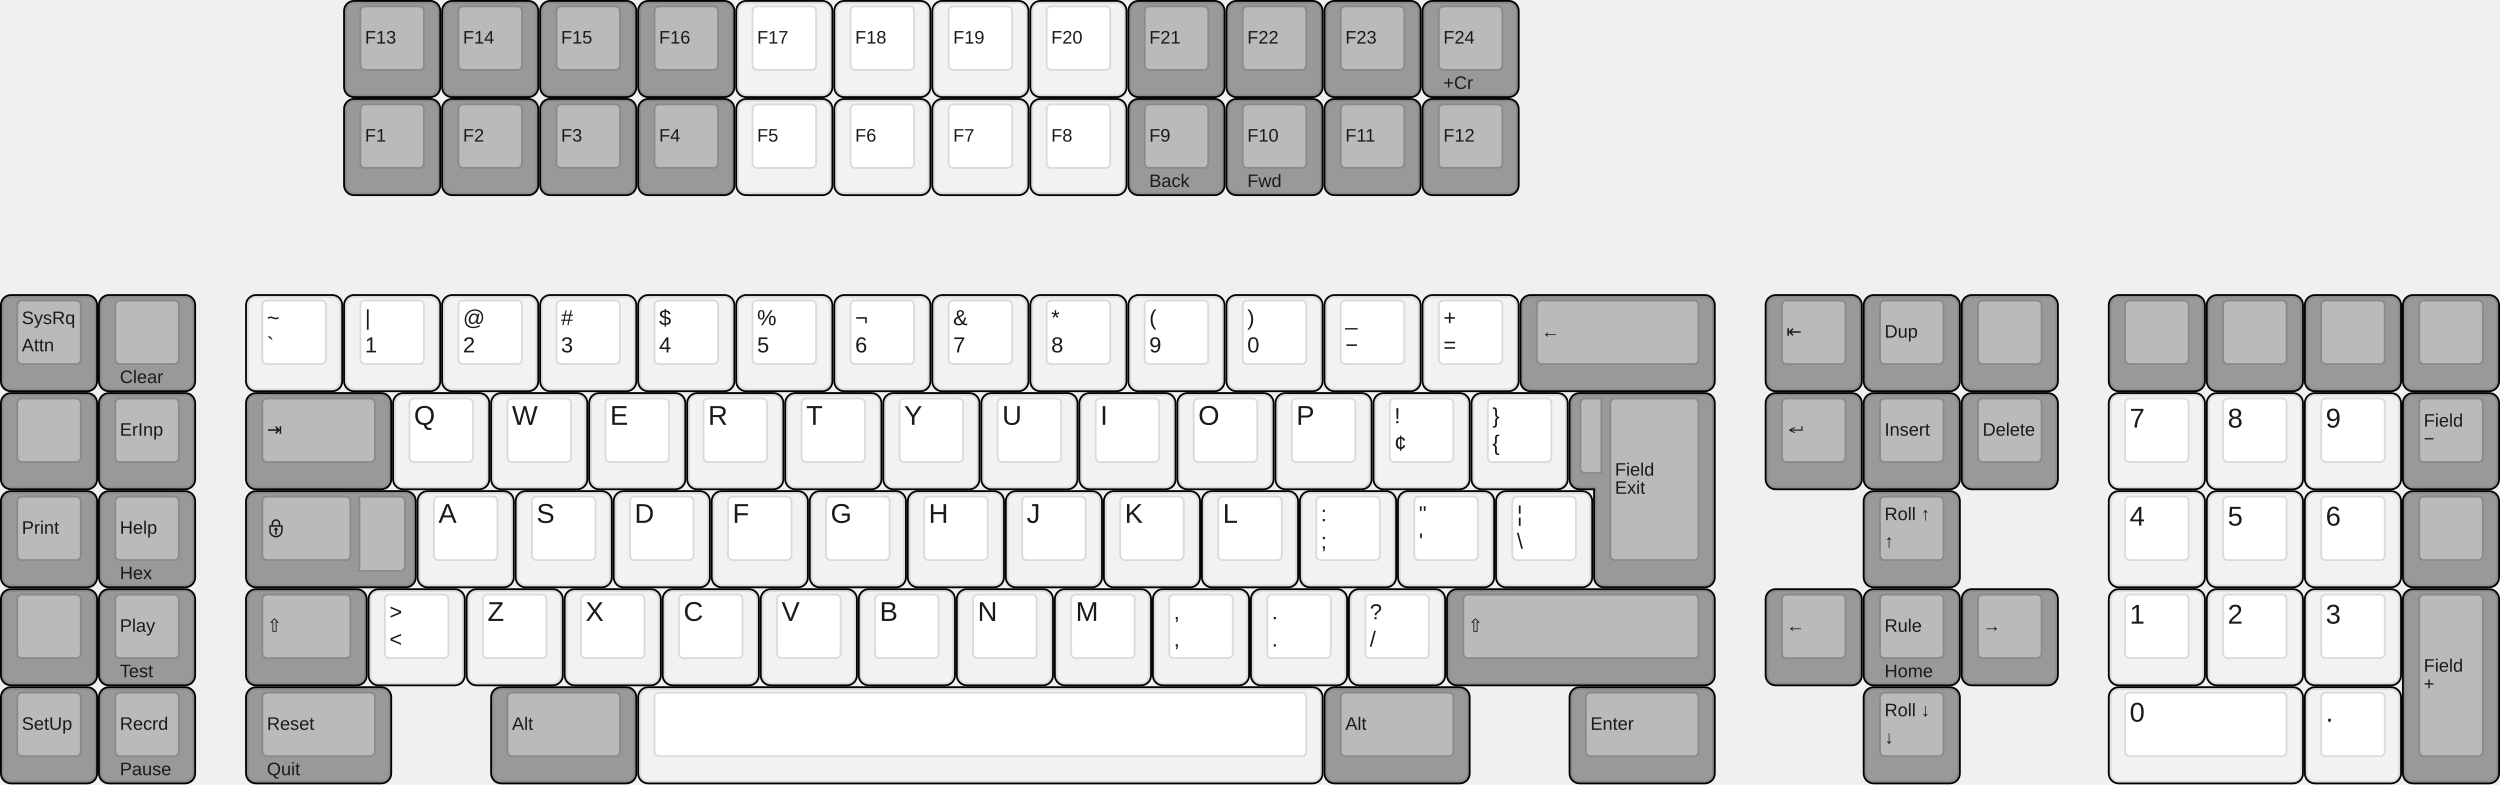
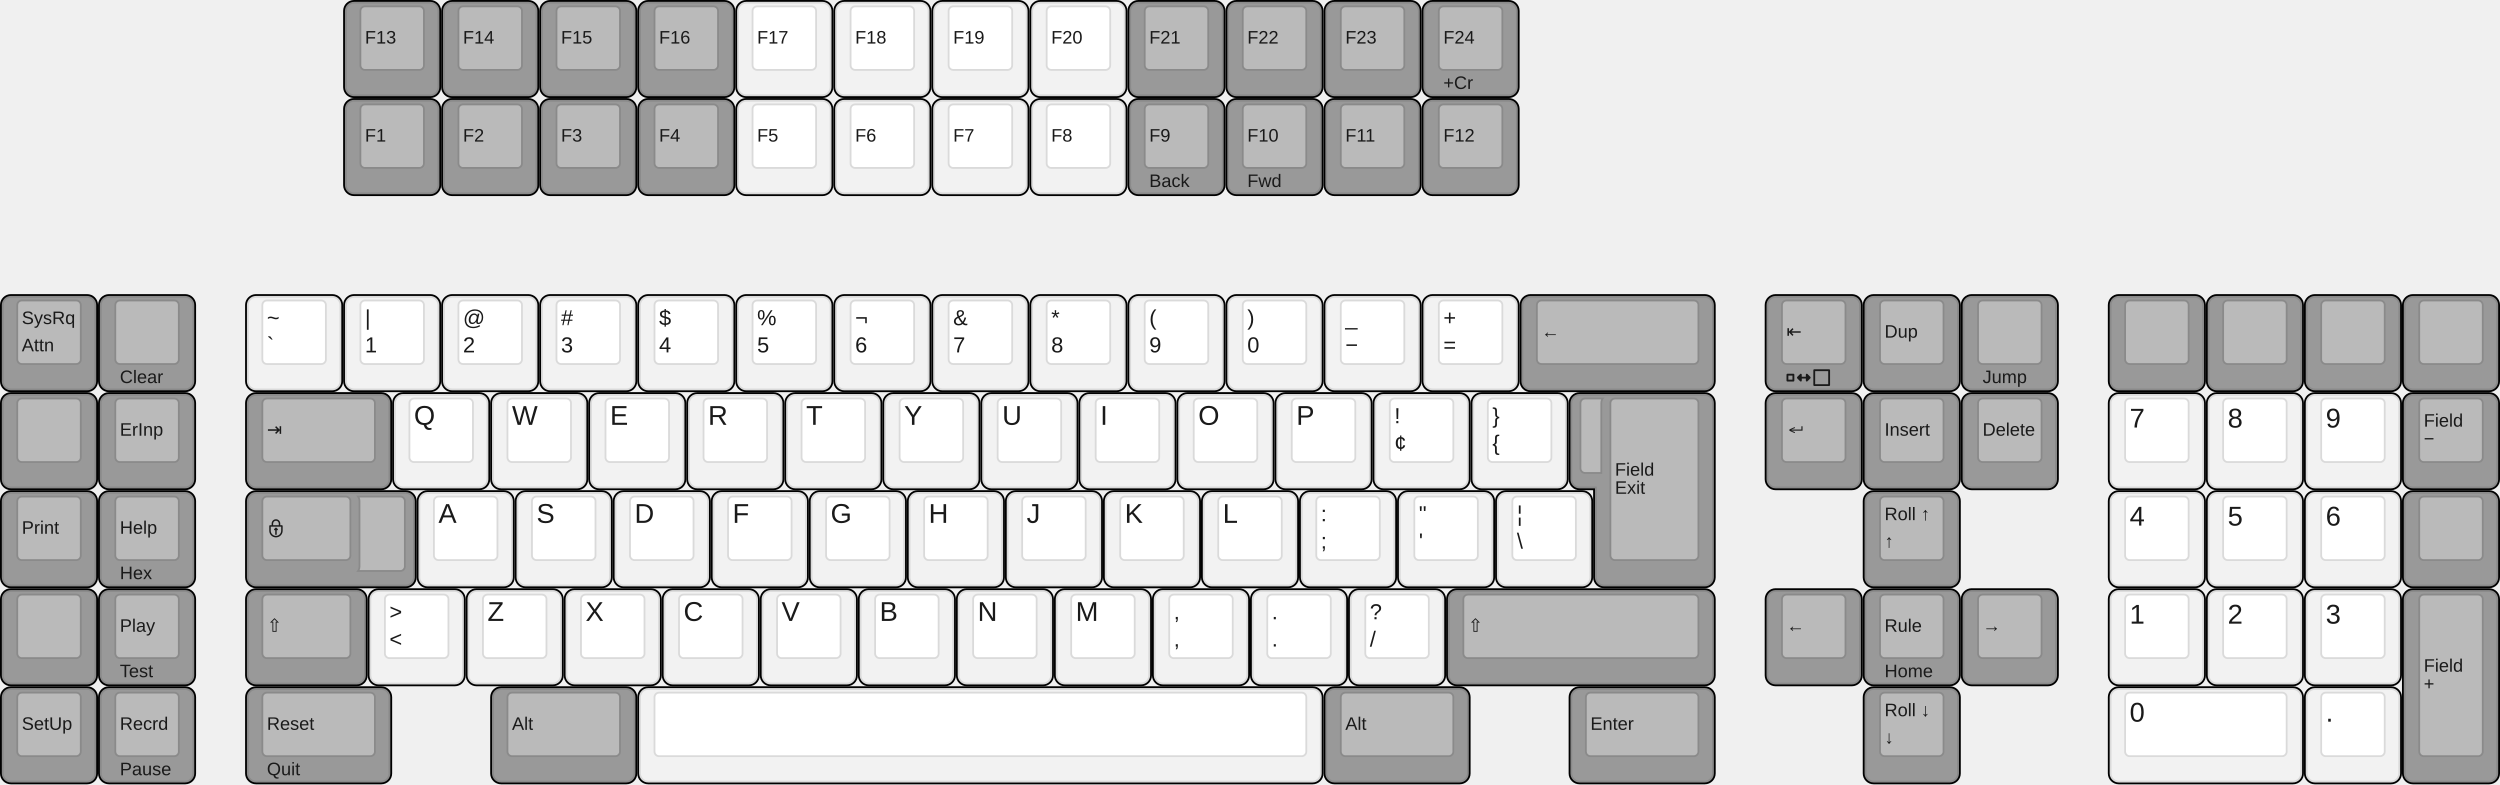
<svg xmlns="http://www.w3.org/2000/svg" xmlns:xlink="http://www.w3.org/1999/xlink" version="1.1" width="1377" height="432" viewBox="0 -432 1377 432">
  <defs>
    <g id="shape0">
      <path d="M 6 -54 C 2.686 -54 0 -51.314 0 -48 L 0 -6 C 0 -2.686 2.686 0 6 0 L 48 0 C 51.314 0 54 -2.686 54 -6 L 54 -48 C 54 -51.314 51.314 -54 48 -54 Z" fill="#000000" />
      <path d="M 6 -53 C 3.239 -53 1 -50.761 1 -48 L 1 -6 C 1 -3.239 3.239 -1 6 -1 L 48 -1 C 50.761 -1 53 -3.239 53 -6 L 53 -48 C 53 -50.761 50.761 -53 48 -53 Z" fill="#8a8a8a" />
      <path d="M 6 -52 C 3.791 -52 2 -50.209 2 -48 L 2 -6 C 2 -3.791 3.791 -2 6 -2 L 48 -2 C 50.209 -2 52 -3.791 52 -6 L 52 -48 C 52 -50.209 50.209 -52 48 -52 Z" fill="#999999" />
      <path d="M 12 -51 C 10.343 -51 9 -49.657 9 -48 L 9 -18 C 9 -16.343 10.343 -15 12 -15 L 42 -15 C 43.657 -15 45 -16.343 45 -18 L 45 -48 C 45 -49.657 43.657 -51 42 -51 Z" fill="#8a8a8a" />
      <path d="M 12 -50 C 10.895 -50 10 -49.105 10 -48 L 10 -18 C 10 -16.895 10.895 -16 12 -16 L 42 -16 C 43.105 -16 44 -16.895 44 -18 L 44 -48 C 44 -49.105 43.105 -50 42 -50 Z" fill="#bababa" />
    </g>
    <g id="shape1">
      <path d="M 6 -54 C 2.686 -54 0 -51.314 0 -48 L 0 -6 C 0 -2.686 2.686 0 6 0 L 75 0 C 78.314 0 81 -2.686 81 -6 L 81 -48 C 81 -51.314 78.314 -54 75 -54 Z" fill="#000000" />
      <path d="M 6 -53 C 3.239 -53 1 -50.761 1 -48 L 1 -6 C 1 -3.239 3.239 -1 6 -1 L 75 -1 C 77.761 -1 80 -3.239 80 -6 L 80 -48 C 80 -50.761 77.761 -53 75 -53 Z" fill="#8a8a8a" />
      <path d="M 6 -52 C 3.791 -52 2 -50.209 2 -48 L 2 -6 C 2 -3.791 3.791 -2 6 -2 L 75 -2 C 77.209 -2 79 -3.791 79 -6 L 79 -48 C 79 -50.209 77.209 -52 75 -52 Z" fill="#999999" />
      <path d="M 12 -51 C 10.343 -51 9 -49.657 9 -48 L 9 -18 C 9 -16.343 10.343 -15 12 -15 L 69 -15 C 70.657 -15 72 -16.343 72 -18 L 72 -48 C 72 -49.657 70.657 -51 69 -51 Z" fill="#8a8a8a" />
      <path d="M 12 -50 C 10.895 -50 10 -49.105 10 -48 L 10 -18 C 10 -16.895 10.895 -16 12 -16 L 69 -16 C 70.105 -16 71 -16.895 71 -18 L 71 -48 C 71 -49.105 70.105 -50 69 -50 Z" fill="#bababa" />
    </g>
    <g id="shape2">
      <path d="M 6 -54 C 2.686 -54 0 -51.314 0 -48 L 0 -6 C 0 -2.686 2.686 0 6 0 L 372 0 C 375.314 0 378 -2.686 378 -6 L 378 -48 C 378 -51.314 375.314 -54 372 -54 Z" fill="#000000" />
      <path d="M 6 -53 C 3.239 -53 1 -50.761 1 -48 L 1 -6 C 1 -3.239 3.239 -1 6 -1 L 372 -1 C 374.761 -1 377 -3.239 377 -6 L 377 -48 C 377 -50.761 374.761 -53 372 -53 Z" fill="#dadada" />
      <path d="M 6 -52 C 3.791 -52 2 -50.209 2 -48 L 2 -6 C 2 -3.791 3.791 -2 6 -2 L 372 -2 C 374.209 -2 376 -3.791 376 -6 L 376 -48 C 376 -50.209 374.209 -52 372 -52 Z" fill="#f2f2f2" />
      <path d="M 12 -51 C 10.343 -51 9 -49.657 9 -48 L 9 -18 C 9 -16.343 10.343 -15 12 -15 L 366 -15 C 367.657 -15 369 -16.343 369 -18 L 369 -48 C 369 -49.657 367.657 -51 366 -51 Z" fill="#dadada" />
      <path d="M 12 -50 C 10.895 -50 10 -49.105 10 -48 L 10 -18 C 10 -16.895 10.895 -16 12 -16 L 366 -16 C 367.105 -16 368 -16.895 368 -18 L 368 -48 C 368 -49.105 367.105 -50 366 -50 Z" fill="#ffffff" />
    </g>
    <g id="shape3">
      <path d="M 6 -54 C 2.686 -54 0 -51.314 0 -48 L 0 -6 C 0 -2.686 2.686 0 6 0 L 102 0 C 105.314 0 108 -2.686 108 -6 L 108 -48 C 108 -51.314 105.314 -54 102 -54 Z" fill="#000000" />
      <path d="M 6 -53 C 3.239 -53 1 -50.761 1 -48 L 1 -6 C 1 -3.239 3.239 -1 6 -1 L 102 -1 C 104.761 -1 107 -3.239 107 -6 L 107 -48 C 107 -50.761 104.761 -53 102 -53 Z" fill="#dadada" />
      <path d="M 6 -52 C 3.791 -52 2 -50.209 2 -48 L 2 -6 C 2 -3.791 3.791 -2 6 -2 L 102 -2 C 104.209 -2 106 -3.791 106 -6 L 106 -48 C 106 -50.209 104.209 -52 102 -52 Z" fill="#f2f2f2" />
      <path d="M 12 -51 C 10.343 -51 9 -49.657 9 -48 L 9 -18 C 9 -16.343 10.343 -15 12 -15 L 96 -15 C 97.657 -15 99 -16.343 99 -18 L 99 -48 C 99 -49.657 97.657 -51 96 -51 Z" fill="#dadada" />
      <path d="M 12 -50 C 10.895 -50 10 -49.105 10 -48 L 10 -18 C 10 -16.895 10.895 -16 12 -16 L 96 -16 C 97.105 -16 98 -16.895 98 -18 L 98 -48 C 98 -49.105 97.105 -50 96 -50 Z" fill="#ffffff" />
    </g>
    <g id="shape4">
      <path d="M 6 -54 C 2.686 -54 0 -51.314 0 -48 L 0 -6 C 0 -2.686 2.686 0 6 0 L 48 0 C 51.314 0 54 -2.686 54 -6 L 54 -48 C 54 -51.314 51.314 -54 48 -54 Z" fill="#000000" />
      <path d="M 6 -53 C 3.239 -53 1 -50.761 1 -48 L 1 -6 C 1 -3.239 3.239 -1 6 -1 L 48 -1 C 50.761 -1 53 -3.239 53 -6 L 53 -48 C 53 -50.761 50.761 -53 48 -53 Z" fill="#dadada" />
      <path d="M 6 -52 C 3.791 -52 2 -50.209 2 -48 L 2 -6 C 2 -3.791 3.791 -2 6 -2 L 48 -2 C 50.209 -2 52 -3.791 52 -6 L 52 -48 C 52 -50.209 50.209 -52 48 -52 Z" fill="#f2f2f2" />
      <path d="M 12 -51 C 10.343 -51 9 -49.657 9 -48 L 9 -18 C 9 -16.343 10.343 -15 12 -15 L 42 -15 C 43.657 -15 45 -16.343 45 -18 L 45 -48 C 45 -49.657 43.657 -51 42 -51 Z" fill="#dadada" />
      <path d="M 12 -50 C 10.895 -50 10 -49.105 10 -48 L 10 -18 C 10 -16.895 10.895 -16 12 -16 L 42 -16 C 43.105 -16 44 -16.895 44 -18 L 44 -48 C 44 -49.105 43.105 -50 42 -50 Z" fill="#ffffff" />
    </g>
    <g id="shape5">
      <path d="M 6 -108 C 2.686 -108 0 -105.314 0 -102 L 0 -6 C 0 -2.686 2.686 0 6 0 L 48 0 C 51.314 0 54 -2.686 54 -6 L 54 -102 C 54 -105.314 51.314 -108 48 -108 Z" fill="#000000" />
      <path d="M 6 -107 C 3.239 -107 1 -104.761 1 -102 L 1 -6 C 1 -3.239 3.239 -1 6 -1 L 48 -1 C 50.761 -1 53 -3.239 53 -6 L 53 -102 C 53 -104.761 50.761 -107 48 -107 Z" fill="#8a8a8a" />
      <path d="M 6 -106 C 3.791 -106 2 -104.209 2 -102 L 2 -6 C 2 -3.791 3.791 -2 6 -2 L 48 -2 C 50.209 -2 52 -3.791 52 -6 L 52 -102 C 52 -104.209 50.209 -106 48 -106 Z" fill="#999999" />
      <path d="M 12 -105 C 10.343 -105 9 -103.657 9 -102 L 9 -18 C 9 -16.343 10.343 -15 12 -15 L 42 -15 C 43.657 -15 45 -16.343 45 -18 L 45 -102 C 45 -103.657 43.657 -105 42 -105 Z" fill="#8a8a8a" />
      <path d="M 12 -104 C 10.895 -104 10 -103.105 10 -102 L 10 -18 C 10 -16.895 10.895 -16 12 -16 L 42 -16 C 43.105 -16 44 -16.895 44 -18 L 44 -102 C 44 -103.105 43.105 -104 42 -104 Z" fill="#bababa" />
    </g>
    <g id="shape6">
      <path d="M 6 -54 C 2.686 -54 0 -51.314 0 -48 L 0 -6 C 0 -2.686 2.686 0 6 0 L 61.5 0 C 64.814 0 67.5 -2.686 67.5 -6 L 67.5 -48 C 67.5 -51.314 64.814 -54 61.5 -54 Z" fill="#000000" />
      <path d="M 6 -53 C 3.239 -53 1 -50.761 1 -48 L 1 -6 C 1 -3.239 3.239 -1 6 -1 L 61.5 -1 C 64.261 -1 66.5 -3.239 66.5 -6 L 66.5 -48 C 66.5 -50.761 64.261 -53 61.5 -53 Z" fill="#8a8a8a" />
      <path d="M 6 -52 C 3.791 -52 2 -50.209 2 -48 L 2 -6 C 2 -3.791 3.791 -2 6 -2 L 61.5 -2 C 63.709 -2 65.5 -3.791 65.5 -6 L 65.5 -48 C 65.5 -50.209 63.709 -52 61.5 -52 Z" fill="#999999" />
      <path d="M 12 -51 C 10.343 -51 9 -49.657 9 -48 L 9 -18 C 9 -16.343 10.343 -15 12 -15 L 55.5 -15 C 57.157 -15 58.5 -16.343 58.5 -18 L 58.5 -48 C 58.5 -49.657 57.157 -51 55.5 -51 Z" fill="#8a8a8a" />
      <path d="M 12 -50 C 10.895 -50 10 -49.105 10 -48 L 10 -18 C 10 -16.895 10.895 -16 12 -16 L 55.5 -16 C 56.605 -16 57.5 -16.895 57.5 -18 L 57.5 -48 C 57.5 -49.105 56.605 -50 55.5 -50 Z" fill="#bababa" />
    </g>
    <g id="shape7">
      <path d="M 6 -54 C 2.686 -54 0 -51.314 0 -48 L 0 -6 C 0 -2.686 2.686 0 6 0 L 142.5 0 C 145.814 0 148.5 -2.686 148.5 -6 L 148.5 -48 C 148.5 -51.314 145.814 -54 142.5 -54 Z" fill="#000000" />
      <path d="M 6 -53 C 3.239 -53 1 -50.761 1 -48 L 1 -6 C 1 -3.239 3.239 -1 6 -1 L 142.5 -1 C 145.261 -1 147.5 -3.239 147.5 -6 L 147.5 -48 C 147.5 -50.761 145.261 -53 142.5 -53 Z" fill="#8a8a8a" />
      <path d="M 6 -52 C 3.791 -52 2 -50.209 2 -48 L 2 -6 C 2 -3.791 3.791 -2 6 -2 L 142.5 -2 C 144.709 -2 146.5 -3.791 146.5 -6 L 146.5 -48 C 146.5 -50.209 144.709 -52 142.5 -52 Z" fill="#999999" />
      <path d="M 12 -51 C 10.343 -51 9 -49.657 9 -48 L 9 -18 C 9 -16.343 10.343 -15 12 -15 L 136.5 -15 C 138.157 -15 139.5 -16.343 139.5 -18 L 139.5 -48 C 139.5 -49.657 138.157 -51 136.5 -51 Z" fill="#8a8a8a" />
      <path d="M 12 -50 C 10.895 -50 10 -49.105 10 -48 L 10 -18 C 10 -16.895 10.895 -16 12 -16 L 136.5 -16 C 137.605 -16 138.5 -16.895 138.5 -18 L 138.5 -48 C 138.5 -49.105 137.605 -50 136.5 -50 Z" fill="#bababa" />
    </g>
    <g id="shape8">
      <path d="M 6 -54 C 2.686 -54 0 -51.314 0 -48 L 0 -6 C 0 -2.686 2.686 0 6 0 L 88.5 0 C 91.814 0 94.5 -2.686 94.5 -6 L 94.5 -48 C 94.5 -51.314 91.814 -54 88.5 -54 Z" fill="#000000" />
      <path d="M 6 -53 C 3.239 -53 1 -50.761 1 -48 L 1 -6 C 1 -3.239 3.239 -1 6 -1 L 88.5 -1 C 91.261 -1 93.5 -3.239 93.5 -6 L 93.5 -48 C 93.5 -50.761 91.261 -53 88.5 -53 Z" fill="#8a8a8a" />
      <path d="M 6 -52 C 3.791 -52 2 -50.209 2 -48 L 2 -6 C 2 -3.791 3.791 -2 6 -2 L 88.5 -2 C 90.709 -2 92.5 -3.791 92.5 -6 L 92.5 -48 C 92.5 -50.209 90.709 -52 88.5 -52 Z" fill="#999999" />
      <path d="M 12 -51 C 10.343 -51 9 -49.657 9 -48 L 9 -18 C 9 -16.343 10.343 -15 12 -15 L 55.5 -15 C 57.157 -15 58.5 -16.343 58.5 -18 L 58.5 -48 C 58.5 -49.657 57.157 -51 55.5 -51 Z M 61.146 -51 C 61.976 -50.267 62.5 -49.195 62.5 -48 L 62.5 -12 C 62.5 -10.805 61.976 -9.733 61.146 -9 L 85.5 -9 C 87.157 -9 88.5 -10.343 88.5 -12 L 88.5 -48 C 88.5 -49.657 87.157 -51 85.5 -51 Z" fill="#8a8a8a" />
      <path d="M 12 -50 C 10.895 -50 10 -49.105 10 -48 L 10 -18 C 10 -16.895 10.895 -16 12 -16 L 55.5 -16 C 56.605 -16 57.5 -16.895 57.5 -18 L 57.5 -48 C 57.5 -49.105 56.605 -50 55.5 -50 Z M 63.084 -50 C 63.352 -49.388 63.5 -48.711 63.5 -48 L 63.5 -12 C 63.5 -11.289 63.352 -10.612 63.084 -10 L 85.5 -10 C 86.605 -10 87.5 -10.895 87.5 -12 L 87.5 -48 C 87.5 -49.105 86.605 -50 85.5 -50 Z" fill="#bababa" />
    </g>
    <g id="shape9">
      <path d="M -7.5 -108 C -10.814 -108 -13.5 -105.314 -13.5 -102 L -13.5 -60 C -13.5 -56.686 -10.814 -54 -7.5 -54 L 0 -54 L 0 -6 C 0 -2.686 2.686 0 6 0 L 61.5 0 C 64.814 0 67.5 -2.686 67.5 -6 L 67.5 -102 C 67.5 -105.314 64.814 -108 61.5 -108 Z" fill="#000000" />
      <path d="M -7.5 -107 C -10.261 -107 -12.5 -104.761 -12.5 -102 L -12.5 -60 C -12.5 -57.239 -10.261 -55 -7.5 -55 L 1 -55 L 1 -54 L 1 -54 L 1 -6 C 1 -3.239 3.239 -1 6 -1 L 61.5 -1 C 64.261 -1 66.5 -3.239 66.5 -6 L 66.5 -102 C 66.5 -104.761 64.261 -107 61.5 -107 Z" fill="#8a8a8a" />
      <path d="M -7.5 -106 C -9.709 -106 -11.5 -104.209 -11.5 -102 L -11.5 -60 C -11.5 -57.791 -9.709 -56 -7.5 -56 L 2 -56 L 2 -54 L 2 -6 C 2 -3.791 3.791 -2 6 -2 L 61.5 -2 C 63.709 -2 65.5 -3.791 65.5 -6 L 65.5 -102 C 65.5 -104.209 63.709 -106 61.5 -106 Z" fill="#999999" />
      <path d="M -4.5 -105 C -6.157 -105 -7.5 -103.657 -7.5 -102 L -7.5 -66 C -7.5 -64.343 -6.157 -63 -4.5 -63 L 5 -63 L 5 -102 C 5 -103.195 5.524 -104.267 6.354 -105 Z M 12 -105 C 10.343 -105 9 -103.657 9 -102 L 9 -18 C 9 -16.343 10.343 -15 12 -15 L 55.5 -15 C 57.157 -15 58.5 -16.343 58.5 -18 L 58.5 -102 C 58.5 -103.657 57.157 -105 55.5 -105 Z" fill="#8a8a8a" />
      <path d="M -4.5 -104 C -5.605 -104 -6.5 -103.105 -6.5 -102 L -6.5 -66 C -6.5 -64.895 -5.605 -64 -4.5 -64 L 4 -64 L 4 -102 C 4 -102.711 4.148 -103.388 4.416 -104 Z M 12 -104 C 10.895 -104 10 -103.105 10 -102 L 10 -18 C 10 -16.895 10.895 -16 12 -16 L 55.5 -16 C 56.605 -16 57.5 -16.895 57.5 -18 L 57.5 -102 C 57.5 -103.105 56.605 -104 55.5 -104 Z" fill="#bababa" />
    </g>
    <g id="shape10">
      <path d="M 6 -54 C 2.686 -54 0 -51.314 0 -48 L 0 -6 C 0 -2.686 2.686 0 6 0 L 102 0 C 105.314 0 108 -2.686 108 -6 L 108 -48 C 108 -51.314 105.314 -54 102 -54 Z" fill="#000000" />
      <path d="M 6 -53 C 3.239 -53 1 -50.761 1 -48 L 1 -6 C 1 -3.239 3.239 -1 6 -1 L 102 -1 C 104.761 -1 107 -3.239 107 -6 L 107 -48 C 107 -50.761 104.761 -53 102 -53 Z" fill="#8a8a8a" />
      <path d="M 6 -52 C 3.791 -52 2 -50.209 2 -48 L 2 -6 C 2 -3.791 3.791 -2 6 -2 L 102 -2 C 104.209 -2 106 -3.791 106 -6 L 106 -48 C 106 -50.209 104.209 -52 102 -52 Z" fill="#999999" />
      <path d="M 12 -51 C 10.343 -51 9 -49.657 9 -48 L 9 -18 C 9 -16.343 10.343 -15 12 -15 L 96 -15 C 97.657 -15 99 -16.343 99 -18 L 99 -48 C 99 -49.657 97.657 -51 96 -51 Z" fill="#8a8a8a" />
      <path d="M 12 -50 C 10.895 -50 10 -49.105 10 -48 L 10 -18 C 10 -16.895 10.895 -16 12 -16 L 96 -16 C 97.105 -16 98 -16.895 98 -18 L 98 -48 C 98 -49.105 97.105 -50 96 -50 Z" fill="#bababa" />
    </g>
    <path id="path0" d="M 0.828 0.328 H 0.737 v -0.09 C 0.737 0.106 0.631 0 0.5 0 S 0.262 0.106 0.262 0.238 v 0.09 h -0.09 c -0.022 0 -0.041 0.019 -0.041 0.041 v 0.263 C 0.131 0.834 0.296 1 0.5 1 c 0.203 0 0.369 -0.166 0.369 -0.369 V 0.369 C 0.869 0.346 0.851 0.328 0.828 0.328 z M 0.344 0.238 c 0 -0.086 0.07 -0.156 0.156 -0.156 s 0.155 0.07 0.155 0.156 v 0.09 H 0.344 V 0.238 z M 0.787 0.631 c 0 0.158 -0.129 0.287 -0.287 0.287 S 0.213 0.789 0.213 0.631 V 0.41 h 0.574 V 0.631 z M 0.589 0.53 c 0.012 0.007 0.02 0.021 0.02 0.035 c 0 0.023 -0.019 0.041 -0.041 0.041 c -0.001 0 -0.002 0 -0.002 0 H 0.541 v 0.221 c 0 0.023 -0.019 0.041 -0.041 0.041 c -0.023 0 -0.041 -0.018 -0.041 -0.041 V 0.606 H 0.435 c -0.017 0 -0.032 -0.01 -0.038 -0.025 C 0.39 0.566 0.394 0.548 0.405 0.537 l 0.065 -0.065 c 0.004 -0.004 0.008 -0.007 0.014 -0.009 C 0.488 0.46 0.493 0.459 0.498 0.459 c 0.001 0 0.001 0 0.002 0 h 0.001 c 0.005 0 0.01 0.001 0.015 0.003 C 0.52 0.464 0.523 0.467 0.527 0.47 c 0 0 0.001 0 0.002 0.001 L 0.589 0.53 z" />
+     <path id="path1" d="M 0.549 0.484 c 0.008 0.009 0.008 0.022 0 0.031 L 0.481 0.584 C 0.477 0.588 0.471 0.59 0.466 0.59 c -0.003 0 -0.005 -0.001 -0.008 -0.002 C 0.45 0.585 0.444 0.577 0.444 0.568 V 0.521 H 0.351 v 0.047 c 0 0.009 -0.005 0.017 -0.013 0.02 C 0.334 0.589 0.332 0.59 0.329 0.59 c -0.005 0 -0.011 -0.002 -0.015 -0.006 L 0.246 0.516 c -0.008 -0.009 -0.008 -0.022 0 -0.031 l 0.068 -0.068 C 0.32 0.41 0.329 0.408 0.337 0.412 c 0.008 0.003 0.013 0.011 0.013 0.02 v 0.047 h 0.094 V 0.432 c 0 -0.009 0.005 -0.017 0.013 -0.02 C 0.466 0.408 0.475 0.41 0.481 0.416 L 0.549 0.484 z M 0.18 0.432 v 0.137 c 0 0.012 -0.01 0.021 -0.021 0.021 H 0.021 C 0.01 0.59 0 0.58 0 0.568 V 0.432 C 0 0.42 0.01 0.41 0.021 0.41 h 0.137 C 0.17 0.41 0.18 0.42 0.18 0.432 z M 0.137 0.453 H 0.043 v 0.094 h 0.094 V 0.453 z M 1 0.329 v 0.342 c 0 0.012 -0.01 0.021 -0.021 0.021 H 0.637 c -0.012 0 -0.021 -0.01 -0.021 -0.021 V 0.329 c 0 -0.012 0.01 -0.021 0.021 -0.021 h 0.342 C 0.99 0.308 1 0.317 1 0.329 z M 0.957 0.351 H 0.658 v 0.299 h 0.299 V 0.351 z" />
  </defs>
  <g class="keyboard">
    <g class="key">
      <use xlink:href="#shape0" transform="translate(0 0)" />
      <text x="12" y="-30" text-anchor="start" font-family="Arial" font-size="10" fill="#1a1a1a">SetUp</text>
    </g>
    <g class="key">
      <use xlink:href="#shape0" transform="translate(54 0)" />
      <text x="66" y="-30" text-anchor="start" font-family="Arial" font-size="10" fill="#1a1a1a">Recrd</text>
      <text x="66" y="-5" text-anchor="start" font-family="Arial" font-size="10" fill="#1a1a1a">Pause</text>
    </g>
    <g class="key">
      <use xlink:href="#shape1" transform="translate(135 0)" />
      <text x="147" y="-30" text-anchor="start" font-family="Arial" font-size="10" fill="#1a1a1a">Reset</text>
      <text x="147" y="-5" text-anchor="start" font-family="Arial" font-size="10" fill="#1a1a1a">Quit</text>
    </g>
    <g class="key">
      <use xlink:href="#shape1" transform="translate(270 0)" />
      <text x="282" y="-30" text-anchor="start" font-family="Arial" font-size="10" fill="#1a1a1a">Alt</text>
    </g>
    <g class="key">
      <use xlink:href="#shape2" transform="translate(351 0)" />
    </g>
    <g class="key">
      <use xlink:href="#shape1" transform="translate(729 0)" />
      <text x="741" y="-30" text-anchor="start" font-family="Arial" font-size="10" fill="#1a1a1a">Alt</text>
    </g>
    <g class="key">
      <use xlink:href="#shape1" transform="translate(864 0)" />
      <text x="876" y="-30" text-anchor="start" font-family="Arial" font-size="10" fill="#1a1a1a">Enter</text>
    </g>
    <g class="key">
      <use xlink:href="#shape0" transform="translate(1026 0)" />
      <text x="1038" y="-22.5" text-anchor="start" font-family="Arial" font-size="10" fill="#1a1a1a">↓</text>
      <text x="1038" y="-37.5" text-anchor="start" font-family="Arial" font-size="10" fill="#1a1a1a">Roll ↓</text>
    </g>
    <g class="key">
      <use xlink:href="#shape3" transform="translate(1161 0)" />
      <text x="1173" y="-34.5" text-anchor="start" font-family="Arial" font-size="15" fill="#1a1a1a">0</text>
    </g>
    <g class="key">
      <use xlink:href="#shape4" transform="translate(1269 0)" />
      <text x="1281" y="-34.5" text-anchor="start" font-family="Arial" font-size="15" fill="#1a1a1a">.</text>
    </g>
    <g class="key">
      <use xlink:href="#shape5" transform="translate(1323 0)" />
      <text x="1335" y="-62" text-anchor="start" font-family="Arial" font-size="10" fill="#1a1a1a">Field</text>
      <text x="1335" y="-52" text-anchor="start" font-family="Arial" font-size="10" fill="#1a1a1a">+</text>
    </g>
    <g class="key">
      <use xlink:href="#shape0" transform="translate(0 -54)" />
    </g>
    <g class="key">
      <use xlink:href="#shape0" transform="translate(54 -54)" />
      <text x="66" y="-84" text-anchor="start" font-family="Arial" font-size="10" fill="#1a1a1a">Play</text>
      <text x="66" y="-59" text-anchor="start" font-family="Arial" font-size="10" fill="#1a1a1a">Test</text>
    </g>
    <g class="key">
      <use xlink:href="#shape6" transform="translate(135 -54)" />
      <text x="147" y="-84" text-anchor="start" font-family="Arial" font-size="10" fill="#1a1a1a">⇧</text>
    </g>
    <g class="key">
      <use xlink:href="#shape4" transform="translate(202.5 -54)" />
      <text x="214.5" y="-75.9" text-anchor="start" font-family="Arial" font-size="12" fill="#1a1a1a">&lt;</text>
      <text x="214.5" y="-90.9" text-anchor="start" font-family="Arial" font-size="12" fill="#1a1a1a">&gt;</text>
    </g>
    <g class="key">
      <use xlink:href="#shape4" transform="translate(256.5 -54)" />
      <text x="268.5" y="-90" text-anchor="start" font-family="Arial" font-size="15" fill="#1a1a1a">Z</text>
    </g>
    <g class="key">
      <use xlink:href="#shape4" transform="translate(310.5 -54)" />
      <text x="322.5" y="-90" text-anchor="start" font-family="Arial" font-size="15" fill="#1a1a1a">X</text>
    </g>
    <g class="key">
      <use xlink:href="#shape4" transform="translate(364.5 -54)" />
      <text x="376.5" y="-90" text-anchor="start" font-family="Arial" font-size="15" fill="#1a1a1a">C</text>
    </g>
    <g class="key">
      <use xlink:href="#shape4" transform="translate(418.5 -54)" />
      <text x="430.5" y="-90" text-anchor="start" font-family="Arial" font-size="15" fill="#1a1a1a">V</text>
    </g>
    <g class="key">
      <use xlink:href="#shape4" transform="translate(472.5 -54)" />
      <text x="484.5" y="-90" text-anchor="start" font-family="Arial" font-size="15" fill="#1a1a1a">B</text>
    </g>
    <g class="key">
      <use xlink:href="#shape4" transform="translate(526.5 -54)" />
      <text x="538.5" y="-90" text-anchor="start" font-family="Arial" font-size="15" fill="#1a1a1a">N</text>
    </g>
    <g class="key">
      <use xlink:href="#shape4" transform="translate(580.5 -54)" />
      <text x="592.5" y="-90" text-anchor="start" font-family="Arial" font-size="15" fill="#1a1a1a">M</text>
    </g>
    <g class="key">
      <use xlink:href="#shape4" transform="translate(634.5 -54)" />
      <text x="646.5" y="-75.9" text-anchor="start" font-family="Arial" font-size="12" fill="#1a1a1a">,</text>
      <text x="646.5" y="-90.9" text-anchor="start" font-family="Arial" font-size="12" fill="#1a1a1a">,</text>
    </g>
    <g class="key">
      <use xlink:href="#shape4" transform="translate(688.5 -54)" />
      <text x="700.5" y="-75.9" text-anchor="start" font-family="Arial" font-size="12" fill="#1a1a1a">.</text>
      <text x="700.5" y="-90.9" text-anchor="start" font-family="Arial" font-size="12" fill="#1a1a1a">.</text>
    </g>
    <g class="key">
      <use xlink:href="#shape4" transform="translate(742.5 -54)" />
      <text x="754.5" y="-75.9" text-anchor="start" font-family="Arial" font-size="12" fill="#1a1a1a">/</text>
      <text x="754.5" y="-90.9" text-anchor="start" font-family="Arial" font-size="12" fill="#1a1a1a">?</text>
    </g>
    <g class="key">
      <use xlink:href="#shape7" transform="translate(796.5 -54)" />
      <text x="808.5" y="-84" text-anchor="start" font-family="Arial" font-size="10" fill="#1a1a1a">⇧</text>
    </g>
    <g class="key">
      <use xlink:href="#shape0" transform="translate(972 -54)" />
      <text x="984" y="-84" text-anchor="start" font-family="Arial" font-size="10" fill="#1a1a1a">←</text>
    </g>
    <g class="key">
      <use xlink:href="#shape0" transform="translate(1026 -54)" />
      <text x="1038" y="-84" text-anchor="start" font-family="Arial" font-size="10" fill="#1a1a1a">Rule</text>
      <text x="1038" y="-59" text-anchor="start" font-family="Arial" font-size="10" fill="#1a1a1a">Home</text>
    </g>
    <g class="key">
      <use xlink:href="#shape0" transform="translate(1080 -54)" />
      <text x="1092" y="-84" text-anchor="start" font-family="Arial" font-size="10" fill="#1a1a1a">→</text>
    </g>
    <g class="key">
      <use xlink:href="#shape4" transform="translate(1161 -54)" />
      <text x="1173" y="-88.5" text-anchor="start" font-family="Arial" font-size="15" fill="#1a1a1a">1</text>
    </g>
    <g class="key">
      <use xlink:href="#shape4" transform="translate(1215 -54)" />
      <text x="1227" y="-88.5" text-anchor="start" font-family="Arial" font-size="15" fill="#1a1a1a">2</text>
    </g>
    <g class="key">
      <use xlink:href="#shape4" transform="translate(1269 -54)" />
      <text x="1281" y="-88.5" text-anchor="start" font-family="Arial" font-size="15" fill="#1a1a1a">3</text>
    </g>
    <g class="key">
      <use xlink:href="#shape0" transform="translate(0 -108)" />
      <text x="12" y="-138" text-anchor="start" font-family="Arial" font-size="10" fill="#1a1a1a">Print</text>
    </g>
    <g class="key">
      <use xlink:href="#shape0" transform="translate(54 -108)" />
      <text x="66" y="-138" text-anchor="start" font-family="Arial" font-size="10" fill="#1a1a1a">Help</text>
      <text x="66" y="-113" text-anchor="start" font-family="Arial" font-size="10" fill="#1a1a1a">Hex</text>
    </g>
    <g class="key">
      <use xlink:href="#shape8" transform="translate(135 -108)" />
      <use xlink:href="#path0" transform="translate(147 -146) scale(10 10)" fill="#1a1a1a" />
    </g>
    <g class="key">
      <use xlink:href="#shape4" transform="translate(229.5 -108)" />
      <text x="241.5" y="-144" text-anchor="start" font-family="Arial" font-size="15" fill="#1a1a1a">A</text>
    </g>
    <g class="key">
      <use xlink:href="#shape4" transform="translate(283.5 -108)" />
      <text x="295.5" y="-144" text-anchor="start" font-family="Arial" font-size="15" fill="#1a1a1a">S</text>
    </g>
    <g class="key">
      <use xlink:href="#shape4" transform="translate(337.5 -108)" />
      <text x="349.5" y="-144" text-anchor="start" font-family="Arial" font-size="15" fill="#1a1a1a">D</text>
    </g>
    <g class="key">
      <use xlink:href="#shape4" transform="translate(391.5 -108)" />
      <text x="403.5" y="-144" text-anchor="start" font-family="Arial" font-size="15" fill="#1a1a1a">F</text>
    </g>
    <g class="key">
      <use xlink:href="#shape4" transform="translate(445.5 -108)" />
      <text x="457.5" y="-144" text-anchor="start" font-family="Arial" font-size="15" fill="#1a1a1a">G</text>
    </g>
    <g class="key">
      <use xlink:href="#shape4" transform="translate(499.5 -108)" />
      <text x="511.5" y="-144" text-anchor="start" font-family="Arial" font-size="15" fill="#1a1a1a">H</text>
    </g>
    <g class="key">
      <use xlink:href="#shape4" transform="translate(553.5 -108)" />
      <text x="565.5" y="-144" text-anchor="start" font-family="Arial" font-size="15" fill="#1a1a1a">J</text>
    </g>
    <g class="key">
      <use xlink:href="#shape4" transform="translate(607.5 -108)" />
      <text x="619.5" y="-144" text-anchor="start" font-family="Arial" font-size="15" fill="#1a1a1a">K</text>
    </g>
    <g class="key">
      <use xlink:href="#shape4" transform="translate(661.5 -108)" />
      <text x="673.5" y="-144" text-anchor="start" font-family="Arial" font-size="15" fill="#1a1a1a">L</text>
    </g>
    <g class="key">
      <use xlink:href="#shape4" transform="translate(715.5 -108)" />
      <text x="727.5" y="-129.9" text-anchor="start" font-family="Arial" font-size="12" fill="#1a1a1a">;</text>
      <text x="727.5" y="-144.9" text-anchor="start" font-family="Arial" font-size="12" fill="#1a1a1a">:</text>
    </g>
    <g class="key">
      <use xlink:href="#shape4" transform="translate(769.5 -108)" />
      <text x="781.5" y="-129.9" text-anchor="start" font-family="Arial" font-size="12" fill="#1a1a1a">'</text>
      <text x="781.5" y="-144.9" text-anchor="start" font-family="Arial" font-size="12" fill="#1a1a1a">"</text>
    </g>
    <g class="key">
      <use xlink:href="#shape4" transform="translate(823.5 -108)" />
      <text x="835.5" y="-129.9" text-anchor="start" font-family="Arial" font-size="12" fill="#1a1a1a">\</text>
      <text x="835.5" y="-144.9" text-anchor="start" font-family="Arial" font-size="12" fill="#1a1a1a">¦</text>
    </g>
    <g class="key">
      <use xlink:href="#shape9" transform="translate(877.5 -108)" />
      <text x="889.5" y="-170" text-anchor="start" font-family="Arial" font-size="10" fill="#1a1a1a">Field</text>
      <text x="889.5" y="-160" text-anchor="start" font-family="Arial" font-size="10" fill="#1a1a1a">Exit</text>
    </g>
    <g class="key">
      <use xlink:href="#shape0" transform="translate(1026 -108)" />
      <text x="1038" y="-130.5" text-anchor="start" font-family="Arial" font-size="10" fill="#1a1a1a">↑</text>
      <text x="1038" y="-145.5" text-anchor="start" font-family="Arial" font-size="10" fill="#1a1a1a">Roll ↑</text>
    </g>
    <g class="key">
      <use xlink:href="#shape4" transform="translate(1161 -108)" />
      <text x="1173" y="-142.5" text-anchor="start" font-family="Arial" font-size="15" fill="#1a1a1a">4</text>
    </g>
    <g class="key">
      <use xlink:href="#shape4" transform="translate(1215 -108)" />
      <text x="1227" y="-142.5" text-anchor="start" font-family="Arial" font-size="15" fill="#1a1a1a">5</text>
    </g>
    <g class="key">
      <use xlink:href="#shape4" transform="translate(1269 -108)" />
      <text x="1281" y="-142.5" text-anchor="start" font-family="Arial" font-size="15" fill="#1a1a1a">6</text>
    </g>
    <g class="key">
      <use xlink:href="#shape0" transform="translate(1323 -108)" />
    </g>
    <g class="key">
      <use xlink:href="#shape0" transform="translate(0 -162)" />
    </g>
    <g class="key">
      <use xlink:href="#shape0" transform="translate(54 -162)" />
      <text x="66" y="-192" text-anchor="start" font-family="Arial" font-size="10" fill="#1a1a1a">ErInp</text>
    </g>
    <g class="key">
      <use xlink:href="#shape1" transform="translate(135 -162)" />
      <text x="147" y="-192" text-anchor="start" font-family="Arial" font-size="10" fill="#1a1a1a">⇥</text>
    </g>
    <g class="key">
      <use xlink:href="#shape4" transform="translate(216 -162)" />
      <text x="228" y="-198" text-anchor="start" font-family="Arial" font-size="15" fill="#1a1a1a">Q</text>
    </g>
    <g class="key">
      <use xlink:href="#shape4" transform="translate(270 -162)" />
      <text x="282" y="-198" text-anchor="start" font-family="Arial" font-size="15" fill="#1a1a1a">W</text>
    </g>
    <g class="key">
      <use xlink:href="#shape4" transform="translate(324 -162)" />
      <text x="336" y="-198" text-anchor="start" font-family="Arial" font-size="15" fill="#1a1a1a">E</text>
    </g>
    <g class="key">
      <use xlink:href="#shape4" transform="translate(378 -162)" />
      <text x="390" y="-198" text-anchor="start" font-family="Arial" font-size="15" fill="#1a1a1a">R</text>
    </g>
    <g class="key">
      <use xlink:href="#shape4" transform="translate(432 -162)" />
      <text x="444" y="-198" text-anchor="start" font-family="Arial" font-size="15" fill="#1a1a1a">T</text>
    </g>
    <g class="key">
      <use xlink:href="#shape4" transform="translate(486 -162)" />
      <text x="498" y="-198" text-anchor="start" font-family="Arial" font-size="15" fill="#1a1a1a">Y</text>
    </g>
    <g class="key">
      <use xlink:href="#shape4" transform="translate(540 -162)" />
      <text x="552" y="-198" text-anchor="start" font-family="Arial" font-size="15" fill="#1a1a1a">U</text>
    </g>
    <g class="key">
      <use xlink:href="#shape4" transform="translate(594 -162)" />
      <text x="606" y="-198" text-anchor="start" font-family="Arial" font-size="15" fill="#1a1a1a">I</text>
    </g>
    <g class="key">
      <use xlink:href="#shape4" transform="translate(648 -162)" />
      <text x="660" y="-198" text-anchor="start" font-family="Arial" font-size="15" fill="#1a1a1a">O</text>
    </g>
    <g class="key">
      <use xlink:href="#shape4" transform="translate(702 -162)" />
      <text x="714" y="-198" text-anchor="start" font-family="Arial" font-size="15" fill="#1a1a1a">P</text>
    </g>
    <g class="key">
      <use xlink:href="#shape4" transform="translate(756 -162)" />
      <text x="768" y="-183.9" text-anchor="start" font-family="Arial" font-size="12" fill="#1a1a1a">¢</text>
      <text x="768" y="-198.9" text-anchor="start" font-family="Arial" font-size="12" fill="#1a1a1a">!</text>
    </g>
    <g class="key">
      <use xlink:href="#shape4" transform="translate(810 -162)" />
      <text x="822" y="-183.9" text-anchor="start" font-family="Arial" font-size="12" fill="#1a1a1a">{</text>
      <text x="822" y="-198.9" text-anchor="start" font-family="Arial" font-size="12" fill="#1a1a1a">}</text>
    </g>
    <g class="key">
      <use xlink:href="#shape0" transform="translate(972 -162)" />
      <text x="984" y="-192" text-anchor="start" font-family="Arial" font-size="10" fill="#1a1a1a">↵</text>
    </g>
    <g class="key">
      <use xlink:href="#shape0" transform="translate(1026 -162)" />
      <text x="1038" y="-192" text-anchor="start" font-family="Arial" font-size="10" fill="#1a1a1a">Insert</text>
    </g>
    <g class="key">
      <use xlink:href="#shape0" transform="translate(1080 -162)" />
      <text x="1092" y="-192" text-anchor="start" font-family="Arial" font-size="10" fill="#1a1a1a">Delete</text>
    </g>
    <g class="key">
      <use xlink:href="#shape4" transform="translate(1161 -162)" />
      <text x="1173" y="-196.5" text-anchor="start" font-family="Arial" font-size="15" fill="#1a1a1a">7</text>
    </g>
    <g class="key">
      <use xlink:href="#shape4" transform="translate(1215 -162)" />
      <text x="1227" y="-196.5" text-anchor="start" font-family="Arial" font-size="15" fill="#1a1a1a">8</text>
    </g>
    <g class="key">
      <use xlink:href="#shape4" transform="translate(1269 -162)" />
      <text x="1281" y="-196.5" text-anchor="start" font-family="Arial" font-size="15" fill="#1a1a1a">9</text>
    </g>
    <g class="key">
      <use xlink:href="#shape0" transform="translate(1323 -162)" />
      <text x="1335" y="-197" text-anchor="start" font-family="Arial" font-size="10" fill="#1a1a1a">Field</text>
      <text x="1335" y="-187" text-anchor="start" font-family="Arial" font-size="10" fill="#1a1a1a">−</text>
    </g>
    <g class="key">
      <use xlink:href="#shape0" transform="translate(0 -216)" />
      <text x="12" y="-238.5" text-anchor="start" font-family="Arial" font-size="10" fill="#1a1a1a">Attn</text>
      <text x="12" y="-253.5" text-anchor="start" font-family="Arial" font-size="10" fill="#1a1a1a">SysRq</text>
    </g>
    <g class="key">
      <use xlink:href="#shape0" transform="translate(54 -216)" />
      <text x="66" y="-221" text-anchor="start" font-family="Arial" font-size="10" fill="#1a1a1a">Clear</text>
    </g>
    <g class="key">
      <use xlink:href="#shape4" transform="translate(135 -216)" />
      <text x="147" y="-237.9" text-anchor="start" font-family="Arial" font-size="12" fill="#1a1a1a">`</text>
      <text x="147" y="-252.9" text-anchor="start" font-family="Arial" font-size="12" fill="#1a1a1a">~</text>
    </g>
    <g class="key">
      <use xlink:href="#shape4" transform="translate(189 -216)" />
      <text x="201" y="-237.9" text-anchor="start" font-family="Arial" font-size="12" fill="#1a1a1a">1</text>
      <text x="201" y="-252.9" text-anchor="start" font-family="Arial" font-size="12" fill="#1a1a1a">|</text>
    </g>
    <g class="key">
      <use xlink:href="#shape4" transform="translate(243 -216)" />
      <text x="255" y="-237.9" text-anchor="start" font-family="Arial" font-size="12" fill="#1a1a1a">2</text>
      <text x="255" y="-252.9" text-anchor="start" font-family="Arial" font-size="12" fill="#1a1a1a">@</text>
    </g>
    <g class="key">
      <use xlink:href="#shape4" transform="translate(297 -216)" />
      <text x="309" y="-237.9" text-anchor="start" font-family="Arial" font-size="12" fill="#1a1a1a">3</text>
      <text x="309" y="-252.9" text-anchor="start" font-family="Arial" font-size="12" fill="#1a1a1a">#</text>
    </g>
    <g class="key">
      <use xlink:href="#shape4" transform="translate(351 -216)" />
      <text x="363" y="-237.9" text-anchor="start" font-family="Arial" font-size="12" fill="#1a1a1a">4</text>
      <text x="363" y="-252.9" text-anchor="start" font-family="Arial" font-size="12" fill="#1a1a1a">$</text>
    </g>
    <g class="key">
      <use xlink:href="#shape4" transform="translate(405 -216)" />
      <text x="417" y="-237.9" text-anchor="start" font-family="Arial" font-size="12" fill="#1a1a1a">5</text>
      <text x="417" y="-252.9" text-anchor="start" font-family="Arial" font-size="12" fill="#1a1a1a">%</text>
    </g>
    <g class="key">
      <use xlink:href="#shape4" transform="translate(459 -216)" />
      <text x="471" y="-237.9" text-anchor="start" font-family="Arial" font-size="12" fill="#1a1a1a">6</text>
      <text x="471" y="-252.9" text-anchor="start" font-family="Arial" font-size="12" fill="#1a1a1a">¬</text>
    </g>
    <g class="key">
      <use xlink:href="#shape4" transform="translate(513 -216)" />
      <text x="525" y="-237.9" text-anchor="start" font-family="Arial" font-size="12" fill="#1a1a1a">7</text>
      <text x="525" y="-252.9" text-anchor="start" font-family="Arial" font-size="12" fill="#1a1a1a">&amp;</text>
    </g>
    <g class="key">
      <use xlink:href="#shape4" transform="translate(567 -216)" />
      <text x="579" y="-237.9" text-anchor="start" font-family="Arial" font-size="12" fill="#1a1a1a">8</text>
      <text x="579" y="-252.9" text-anchor="start" font-family="Arial" font-size="12" fill="#1a1a1a">*</text>
    </g>
    <g class="key">
      <use xlink:href="#shape4" transform="translate(621 -216)" />
      <text x="633" y="-237.9" text-anchor="start" font-family="Arial" font-size="12" fill="#1a1a1a">9</text>
      <text x="633" y="-252.9" text-anchor="start" font-family="Arial" font-size="12" fill="#1a1a1a">(</text>
    </g>
    <g class="key">
      <use xlink:href="#shape4" transform="translate(675 -216)" />
      <text x="687" y="-237.9" text-anchor="start" font-family="Arial" font-size="12" fill="#1a1a1a">0</text>
      <text x="687" y="-252.9" text-anchor="start" font-family="Arial" font-size="12" fill="#1a1a1a">)</text>
    </g>
    <g class="key">
      <use xlink:href="#shape4" transform="translate(729 -216)" />
      <text x="741" y="-237.9" text-anchor="start" font-family="Arial" font-size="12" fill="#1a1a1a">−</text>
      <text x="741" y="-252.9" text-anchor="start" font-family="Arial" font-size="12" fill="#1a1a1a">_</text>
    </g>
    <g class="key">
      <use xlink:href="#shape4" transform="translate(783 -216)" />
      <text x="795" y="-237.9" text-anchor="start" font-family="Arial" font-size="12" fill="#1a1a1a">=</text>
      <text x="795" y="-252.9" text-anchor="start" font-family="Arial" font-size="12" fill="#1a1a1a">+</text>
    </g>
    <g class="key">
      <use xlink:href="#shape10" transform="translate(837 -216)" />
      <text x="849" y="-246" text-anchor="start" font-family="Arial" font-size="10" fill="#1a1a1a">←</text>
    </g>
    <g class="key">
      <use xlink:href="#shape0" transform="translate(972 -216)" />
      <text x="984" y="-246" text-anchor="start" font-family="Arial" font-size="10" fill="#1a1a1a">⇤</text>
+       <use xlink:href="#path1" transform="translate(984 -236) scale(24 24)" fill="#1a1a1a" />
    </g>
    <g class="key">
      <use xlink:href="#shape0" transform="translate(1026 -216)" />
      <text x="1038" y="-246" text-anchor="start" font-family="Arial" font-size="10" fill="#1a1a1a">Dup</text>
    </g>
    <g class="key">
      <use xlink:href="#shape0" transform="translate(1080 -216)" />
+       <text x="1092" y="-221" text-anchor="start" font-family="Arial" font-size="10" fill="#1a1a1a">Jump</text>
    </g>
    <g class="key">
      <use xlink:href="#shape0" transform="translate(1161 -216)" />
    </g>
    <g class="key">
      <use xlink:href="#shape0" transform="translate(1215 -216)" />
    </g>
    <g class="key">
      <use xlink:href="#shape0" transform="translate(1269 -216)" />
    </g>
    <g class="key">
      <use xlink:href="#shape0" transform="translate(1323 -216)" />
    </g>
    <g class="key">
      <use xlink:href="#shape0" transform="translate(189 -324)" />
      <text x="201" y="-354" text-anchor="start" font-family="Arial" font-size="10" fill="#1a1a1a">F1</text>
    </g>
    <g class="key">
      <use xlink:href="#shape0" transform="translate(243 -324)" />
      <text x="255" y="-354" text-anchor="start" font-family="Arial" font-size="10" fill="#1a1a1a">F2</text>
    </g>
    <g class="key">
      <use xlink:href="#shape0" transform="translate(297 -324)" />
      <text x="309" y="-354" text-anchor="start" font-family="Arial" font-size="10" fill="#1a1a1a">F3</text>
    </g>
    <g class="key">
      <use xlink:href="#shape0" transform="translate(351 -324)" />
      <text x="363" y="-354" text-anchor="start" font-family="Arial" font-size="10" fill="#1a1a1a">F4</text>
    </g>
    <g class="key">
      <use xlink:href="#shape4" transform="translate(405 -324)" />
      <text x="417" y="-354" text-anchor="start" font-family="Arial" font-size="10" fill="#1a1a1a">F5</text>
    </g>
    <g class="key">
      <use xlink:href="#shape4" transform="translate(459 -324)" />
      <text x="471" y="-354" text-anchor="start" font-family="Arial" font-size="10" fill="#1a1a1a">F6</text>
    </g>
    <g class="key">
      <use xlink:href="#shape4" transform="translate(513 -324)" />
      <text x="525" y="-354" text-anchor="start" font-family="Arial" font-size="10" fill="#1a1a1a">F7</text>
    </g>
    <g class="key">
      <use xlink:href="#shape4" transform="translate(567 -324)" />
      <text x="579" y="-354" text-anchor="start" font-family="Arial" font-size="10" fill="#1a1a1a">F8</text>
    </g>
    <g class="key">
      <use xlink:href="#shape0" transform="translate(621 -324)" />
      <text x="633" y="-354" text-anchor="start" font-family="Arial" font-size="10" fill="#1a1a1a">F9</text>
      <text x="633" y="-329" text-anchor="start" font-family="Arial" font-size="10" fill="#1a1a1a">Back</text>
    </g>
    <g class="key">
      <use xlink:href="#shape0" transform="translate(675 -324)" />
      <text x="687" y="-354" text-anchor="start" font-family="Arial" font-size="10" fill="#1a1a1a">F10</text>
      <text x="687" y="-329" text-anchor="start" font-family="Arial" font-size="10" fill="#1a1a1a">Fwd</text>
    </g>
    <g class="key">
      <use xlink:href="#shape0" transform="translate(729 -324)" />
      <text x="741" y="-354" text-anchor="start" font-family="Arial" font-size="10" fill="#1a1a1a">F11</text>
    </g>
    <g class="key">
      <use xlink:href="#shape0" transform="translate(783 -324)" />
      <text x="795" y="-354" text-anchor="start" font-family="Arial" font-size="10" fill="#1a1a1a">F12</text>
    </g>
    <g class="key">
      <use xlink:href="#shape0" transform="translate(189 -378)" />
      <text x="201" y="-408" text-anchor="start" font-family="Arial" font-size="10" fill="#1a1a1a">F13</text>
    </g>
    <g class="key">
      <use xlink:href="#shape0" transform="translate(243 -378)" />
      <text x="255" y="-408" text-anchor="start" font-family="Arial" font-size="10" fill="#1a1a1a">F14</text>
    </g>
    <g class="key">
      <use xlink:href="#shape0" transform="translate(297 -378)" />
      <text x="309" y="-408" text-anchor="start" font-family="Arial" font-size="10" fill="#1a1a1a">F15</text>
    </g>
    <g class="key">
      <use xlink:href="#shape0" transform="translate(351 -378)" />
      <text x="363" y="-408" text-anchor="start" font-family="Arial" font-size="10" fill="#1a1a1a">F16</text>
    </g>
    <g class="key">
      <use xlink:href="#shape4" transform="translate(405 -378)" />
      <text x="417" y="-408" text-anchor="start" font-family="Arial" font-size="10" fill="#1a1a1a">F17</text>
    </g>
    <g class="key">
      <use xlink:href="#shape4" transform="translate(459 -378)" />
      <text x="471" y="-408" text-anchor="start" font-family="Arial" font-size="10" fill="#1a1a1a">F18</text>
    </g>
    <g class="key">
      <use xlink:href="#shape4" transform="translate(513 -378)" />
      <text x="525" y="-408" text-anchor="start" font-family="Arial" font-size="10" fill="#1a1a1a">F19</text>
    </g>
    <g class="key">
      <use xlink:href="#shape4" transform="translate(567 -378)" />
      <text x="579" y="-408" text-anchor="start" font-family="Arial" font-size="10" fill="#1a1a1a">F20</text>
    </g>
    <g class="key">
      <use xlink:href="#shape0" transform="translate(621 -378)" />
      <text x="633" y="-408" text-anchor="start" font-family="Arial" font-size="10" fill="#1a1a1a">F21</text>
    </g>
    <g class="key">
      <use xlink:href="#shape0" transform="translate(675 -378)" />
      <text x="687" y="-408" text-anchor="start" font-family="Arial" font-size="10" fill="#1a1a1a">F22</text>
    </g>
    <g class="key">
      <use xlink:href="#shape0" transform="translate(729 -378)" />
      <text x="741" y="-408" text-anchor="start" font-family="Arial" font-size="10" fill="#1a1a1a">F23</text>
    </g>
    <g class="key">
      <use xlink:href="#shape0" transform="translate(783 -378)" />
      <text x="795" y="-408" text-anchor="start" font-family="Arial" font-size="10" fill="#1a1a1a">F24</text>
      <text x="795" y="-383" text-anchor="start" font-family="Arial" font-size="10" fill="#1a1a1a">+Cr</text>
    </g>
  </g>
</svg>
